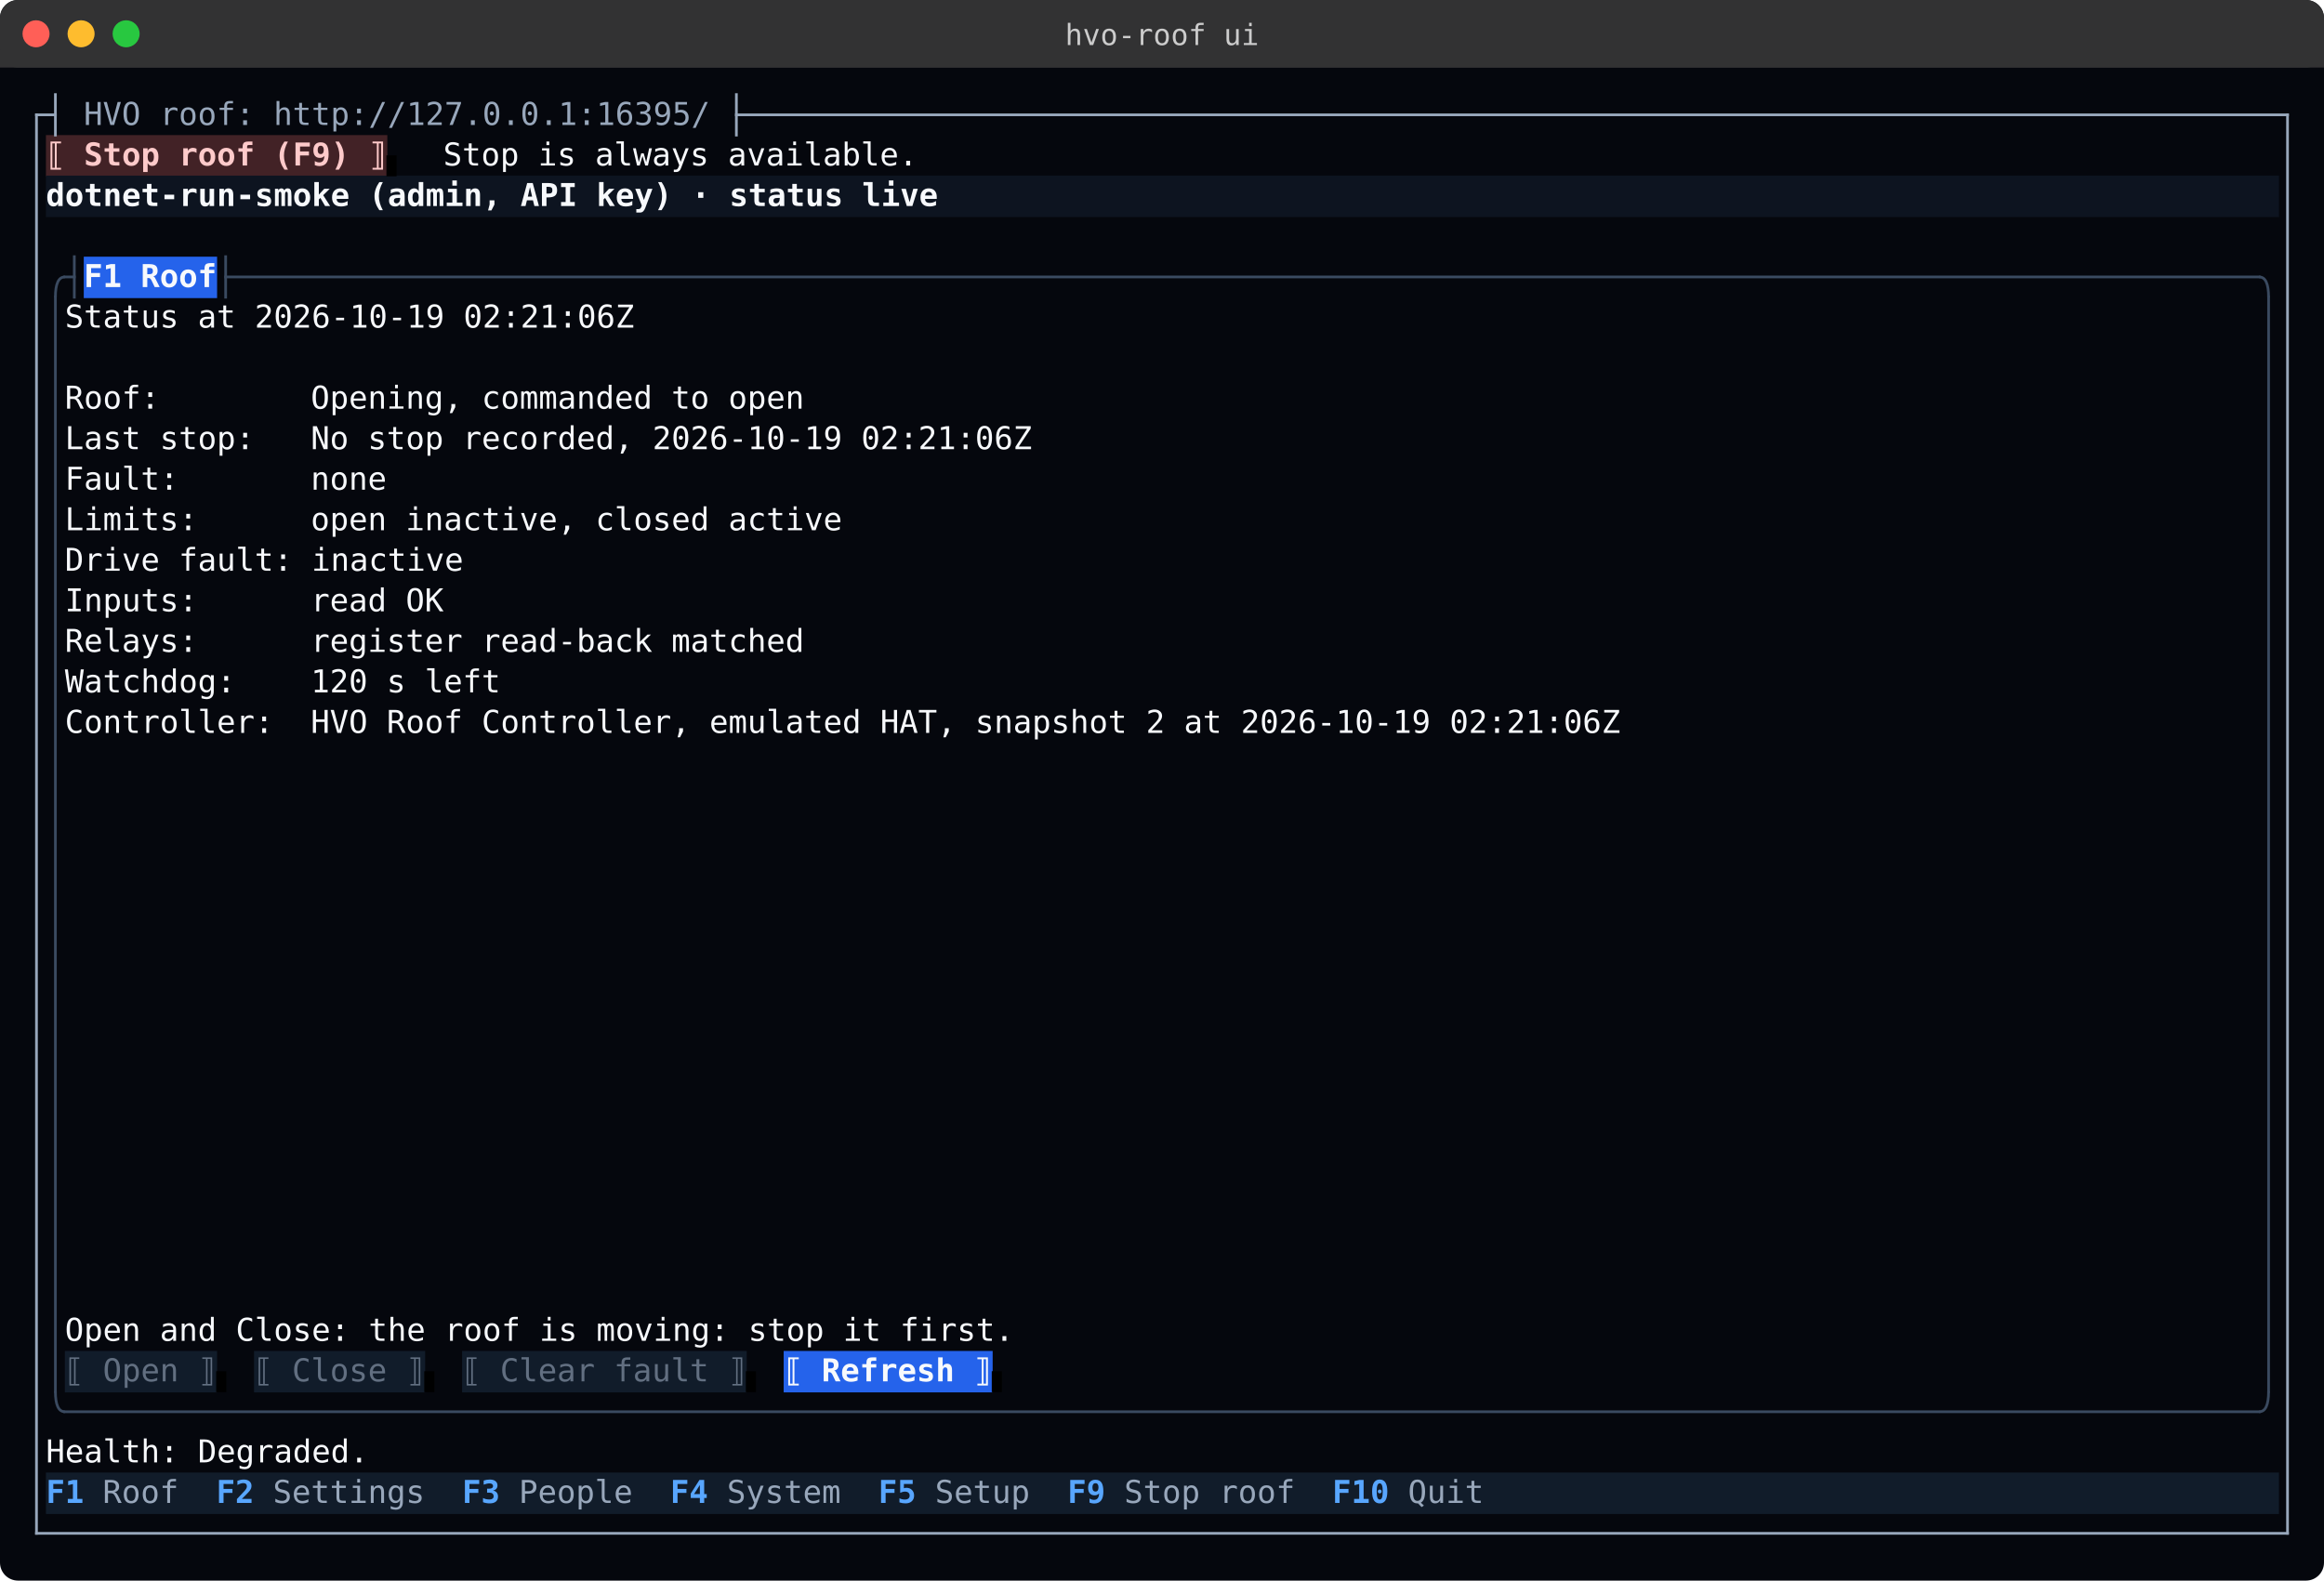
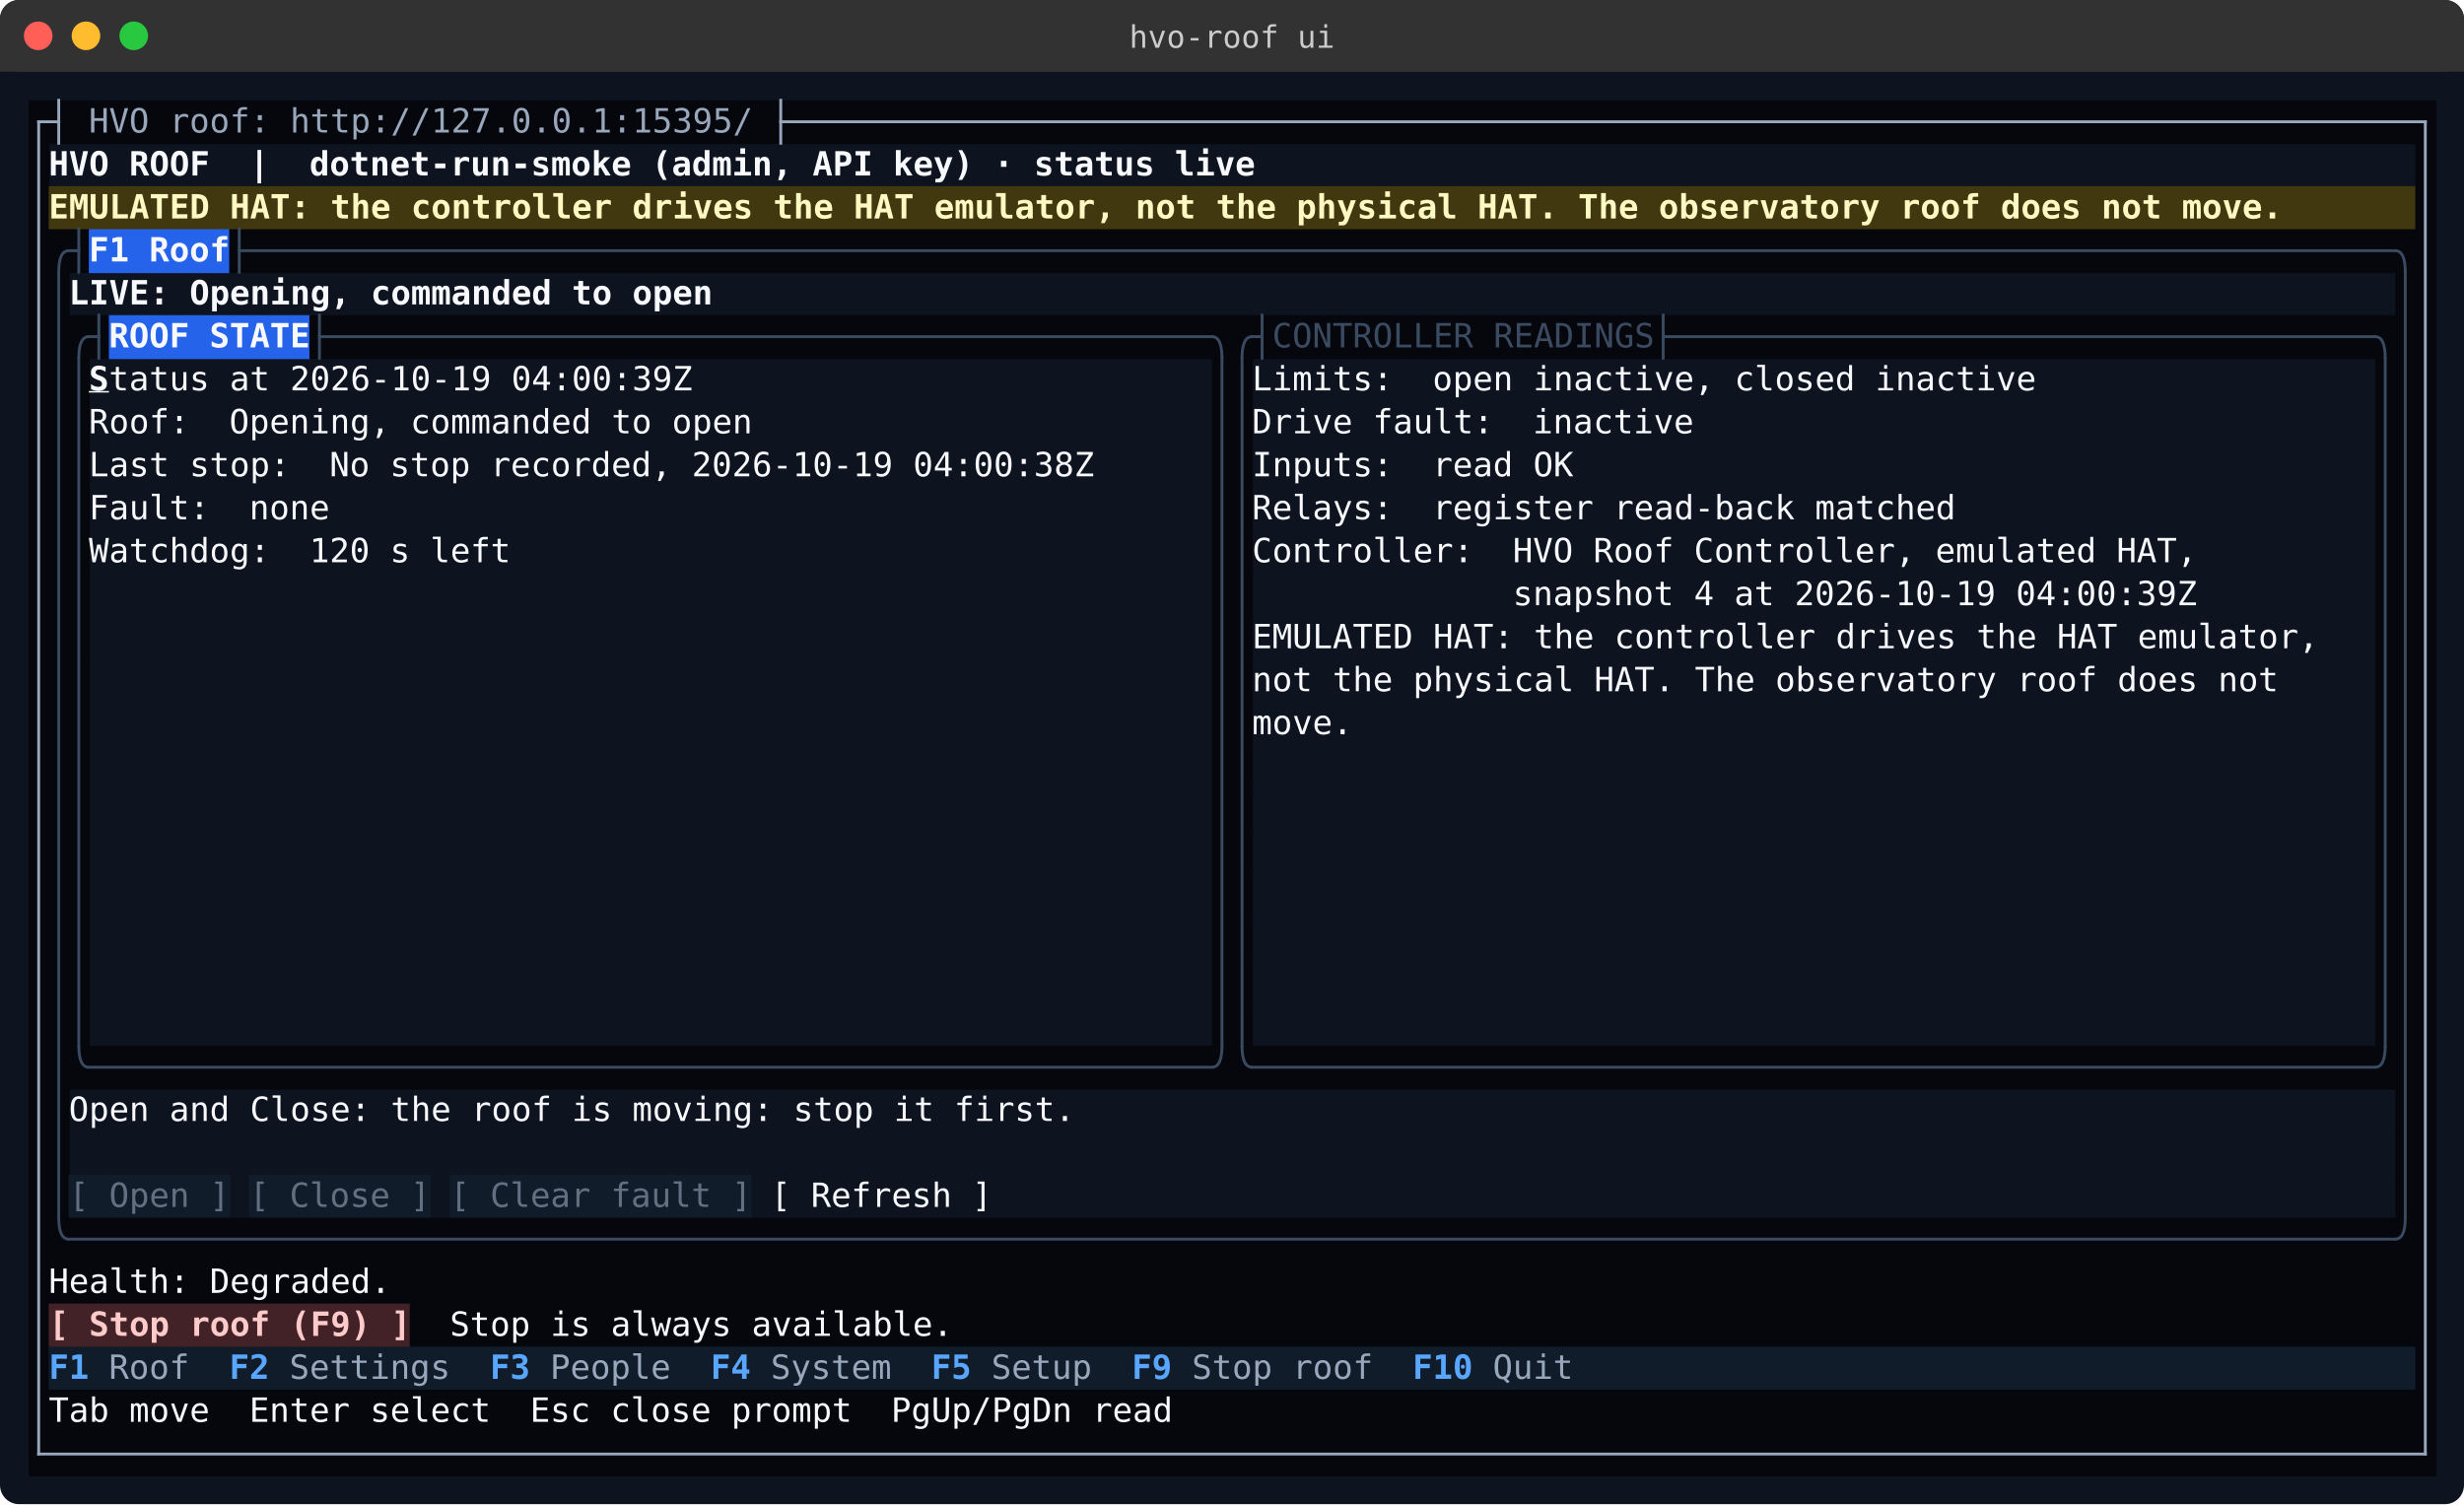
- <svg xmlns="http://www.w3.org/2000/svg" width="1032" height="702" viewBox="0 0 1032.00 702.00" role="img" aria-label="hvo-roof ui">
+ <svg xmlns="http://www.w3.org/2000/svg" width="1032" height="630" viewBox="0 0 1032.00 630.00" role="img" aria-label="hvo-roof ui">
  <g font-family="ui-monospace, SFMono-Regular, 'Cascadia Mono', 'DejaVu Sans Mono', Menlo, Consolas, 'Liberation Mono', monospace" font-size="14" xml:space="preserve" style="white-space: pre">
-     <rect x="0" y="0" width="1032.00" height="702.00" rx="8" fill="#05070d" />
+     <rect x="0" y="0" width="1032.00" height="630.00" rx="8" fill="#0d1420" />
    <rect x="0" y="0" width="1032.00" height="30" rx="8" fill="#323233" />
    <rect x="0" y="22" width="1032.00" height="8" fill="#323233" />
    <circle cx="16" cy="15.0" r="6" fill="#ff5f57" />
    <circle cx="36" cy="15.0" r="6" fill="#febc2e" />
    <circle cx="56" cy="15.0" r="6" fill="#28c840" />
    <text x="516.00" y="20.0" fill="#cccccc" text-anchor="middle" font-size="13">hvo-roof ui</text>
-     <rect x="20.40" y="60" width="151.60" height="18.4" fill="#422226" />
-     <rect x="20.40" y="78" width="991.60" height="18.4" fill="#0d1420" />
-     <rect x="37.20" y="114" width="59.20" height="18.4" fill="#2563eb" />
-     <rect x="28.80" y="600" width="67.60" height="18.4" fill="#111c2a" />
-     <rect x="112.80" y="600" width="76.00" height="18.4" fill="#111c2a" />
-     <rect x="205.20" y="600" width="126.40" height="18.4" fill="#111c2a" />
-     <rect x="348.00" y="600" width="92.80" height="18.4" fill="#2563eb" />
-     <rect x="20.40" y="654" width="991.60" height="18.4" fill="#111c2a" />
-     <rect x="171.60" y="69.00" width="4.50" height="9.30" fill="#000000" />
-     <rect x="96.00" y="609.00" width="4.50" height="9.30" fill="#000000" />
-     <rect x="188.40" y="609.00" width="4.50" height="9.30" fill="#000000" />
-     <rect x="331.20" y="609.00" width="4.50" height="9.30" fill="#000000" />
-     <rect x="440.40" y="609.00" width="4.50" height="9.30" fill="#000000" />
-     <line x1="16.20" y1="50.40" x2="16.20" y2="681.60" stroke="#98a7bb" stroke-width="1.2" />
+     <rect x="12.00" y="42" width="1008.40" height="18.4" fill="#05070d" />
+     <rect x="12.00" y="60" width="8.80" height="18.4" fill="#05070d" />
+     <rect x="1011.60" y="60" width="8.80" height="18.4" fill="#05070d" />
+     <rect x="12.00" y="78" width="8.80" height="18.4" fill="#05070d" />
+     <rect x="20.40" y="78" width="991.60" height="18.4" fill="#42380f" />
+     <rect x="1011.60" y="78" width="8.80" height="18.4" fill="#05070d" />
+     <rect x="12.00" y="96" width="25.60" height="18.4" fill="#05070d" />
+     <rect x="37.20" y="96" width="59.20" height="18.4" fill="#2563eb" />
+     <rect x="96.00" y="96" width="924.40" height="18.4" fill="#05070d" />
+     <rect x="12.00" y="114" width="17.20" height="18.4" fill="#05070d" />
+     <rect x="1003.20" y="114" width="17.20" height="18.4" fill="#05070d" />
+     <rect x="12.00" y="132" width="34.00" height="18.4" fill="#05070d" />
+     <rect x="45.60" y="132" width="84.40" height="18.4" fill="#2563eb" />
+     <rect x="129.60" y="132" width="890.80" height="18.4" fill="#05070d" />
+     <rect x="12.00" y="150" width="25.60" height="18.4" fill="#05070d" />
+     <rect x="507.60" y="150" width="17.20" height="18.4" fill="#05070d" />
+     <rect x="994.80" y="150" width="25.60" height="18.4" fill="#05070d" />
+     <rect x="12.00" y="168" width="25.60" height="18.4" fill="#05070d" />
+     <rect x="507.60" y="168" width="17.20" height="18.4" fill="#05070d" />
+     <rect x="994.80" y="168" width="25.60" height="18.4" fill="#05070d" />
+     <rect x="12.00" y="186" width="25.60" height="18.4" fill="#05070d" />
+     <rect x="507.60" y="186" width="17.20" height="18.4" fill="#05070d" />
+     <rect x="994.80" y="186" width="25.60" height="18.4" fill="#05070d" />
+     <rect x="12.00" y="204" width="25.60" height="18.4" fill="#05070d" />
+     <rect x="507.60" y="204" width="17.20" height="18.4" fill="#05070d" />
+     <rect x="994.80" y="204" width="25.60" height="18.4" fill="#05070d" />
+     <rect x="12.00" y="222" width="25.60" height="18.4" fill="#05070d" />
+     <rect x="507.60" y="222" width="17.20" height="18.4" fill="#05070d" />
+     <rect x="994.80" y="222" width="25.60" height="18.4" fill="#05070d" />
+     <rect x="12.00" y="240" width="25.60" height="18.4" fill="#05070d" />
+     <rect x="507.60" y="240" width="17.20" height="18.4" fill="#05070d" />
+     <rect x="994.80" y="240" width="25.60" height="18.4" fill="#05070d" />
+     <rect x="12.00" y="258" width="25.60" height="18.4" fill="#05070d" />
+     <rect x="507.60" y="258" width="17.20" height="18.4" fill="#05070d" />
+     <rect x="994.80" y="258" width="25.60" height="18.4" fill="#05070d" />
+     <rect x="12.00" y="276" width="25.60" height="18.4" fill="#05070d" />
+     <rect x="507.60" y="276" width="17.20" height="18.4" fill="#05070d" />
+     <rect x="994.80" y="276" width="25.60" height="18.4" fill="#05070d" />
+     <rect x="12.00" y="294" width="25.60" height="18.4" fill="#05070d" />
+     <rect x="507.60" y="294" width="17.20" height="18.4" fill="#05070d" />
+     <rect x="994.80" y="294" width="25.60" height="18.4" fill="#05070d" />
+     <rect x="12.00" y="312" width="25.60" height="18.4" fill="#05070d" />
+     <rect x="507.60" y="312" width="17.20" height="18.4" fill="#05070d" />
+     <rect x="994.80" y="312" width="25.60" height="18.4" fill="#05070d" />
+     <rect x="12.00" y="330" width="25.60" height="18.4" fill="#05070d" />
+     <rect x="507.60" y="330" width="17.20" height="18.4" fill="#05070d" />
+     <rect x="994.80" y="330" width="25.60" height="18.4" fill="#05070d" />
+     <rect x="12.00" y="348" width="25.60" height="18.4" fill="#05070d" />
+     <rect x="507.60" y="348" width="17.20" height="18.4" fill="#05070d" />
+     <rect x="994.80" y="348" width="25.60" height="18.4" fill="#05070d" />
+     <rect x="12.00" y="366" width="25.60" height="18.4" fill="#05070d" />
+     <rect x="507.60" y="366" width="17.20" height="18.4" fill="#05070d" />
+     <rect x="994.80" y="366" width="25.60" height="18.4" fill="#05070d" />
+     <rect x="12.00" y="384" width="25.60" height="18.4" fill="#05070d" />
+     <rect x="507.60" y="384" width="17.20" height="18.4" fill="#05070d" />
+     <rect x="994.80" y="384" width="25.60" height="18.4" fill="#05070d" />
+     <rect x="12.00" y="402" width="25.60" height="18.4" fill="#05070d" />
+     <rect x="507.60" y="402" width="17.20" height="18.4" fill="#05070d" />
+     <rect x="994.80" y="402" width="25.60" height="18.4" fill="#05070d" />
+     <rect x="12.00" y="420" width="25.60" height="18.4" fill="#05070d" />
+     <rect x="507.60" y="420" width="17.20" height="18.4" fill="#05070d" />
+     <rect x="994.80" y="420" width="25.60" height="18.4" fill="#05070d" />
+     <rect x="12.00" y="438" width="1008.40" height="18.4" fill="#05070d" />
+     <rect x="12.00" y="456" width="17.20" height="18.4" fill="#05070d" />
+     <rect x="1003.20" y="456" width="17.20" height="18.4" fill="#05070d" />
+     <rect x="12.00" y="474" width="17.20" height="18.4" fill="#05070d" />
+     <rect x="1003.20" y="474" width="17.20" height="18.4" fill="#05070d" />
+     <rect x="12.00" y="492" width="17.20" height="18.4" fill="#05070d" />
+     <rect x="28.80" y="492" width="67.60" height="18.4" fill="#111c2a" />
+     <rect x="104.40" y="492" width="76.00" height="18.4" fill="#111c2a" />
+     <rect x="188.40" y="492" width="126.40" height="18.4" fill="#111c2a" />
+     <rect x="1003.20" y="492" width="17.20" height="18.4" fill="#05070d" />
+     <rect x="12.00" y="510" width="1008.40" height="18.4" fill="#05070d" />
+     <rect x="12.00" y="528" width="1008.40" height="18.4" fill="#05070d" />
+     <rect x="12.00" y="546" width="8.80" height="18.4" fill="#05070d" />
+     <rect x="20.40" y="546" width="151.60" height="18.4" fill="#422226" />
+     <rect x="171.60" y="546" width="848.80" height="18.4" fill="#05070d" />
+     <rect x="12.00" y="564" width="8.80" height="18.4" fill="#05070d" />
+     <rect x="20.40" y="564" width="991.60" height="18.4" fill="#111c2a" />
+     <rect x="1011.60" y="564" width="8.80" height="18.4" fill="#05070d" />
+     <rect x="12.00" y="582" width="1008.40" height="18.4" fill="#05070d" />
+     <rect x="12.00" y="600" width="1008.40" height="18.4" fill="#05070d" />
+     <line x1="16.20" y1="50.40" x2="16.20" y2="609.60" stroke="#98a7bb" stroke-width="1.2" />
    <line x1="15.60" y1="51.00" x2="25.20" y2="51.00" stroke="#98a7bb" stroke-width="1.2" />
    <line x1="326.40" y1="51.00" x2="1016.40" y2="51.00" stroke="#98a7bb" stroke-width="1.2" />
    <line x1="24.60" y1="41.40" x2="24.60" y2="60.60" stroke="#98a7bb" stroke-width="1.2" />
    <line x1="327.00" y1="41.40" x2="327.00" y2="60.60" stroke="#98a7bb" stroke-width="1.2" />
-     <line x1="1015.80" y1="50.40" x2="1015.80" y2="681.60" stroke="#98a7bb" stroke-width="1.2" />
-     <line x1="33.00" y1="113.40" x2="33.00" y2="132.60" stroke="#3a4a60" stroke-width="1.2" />
-     <line x1="28.20" y1="123.00" x2="33.60" y2="123.00" stroke="#3a4a60" stroke-width="1.2" />
-     <line x1="99.60" y1="123.00" x2="1003.80" y2="123.00" stroke="#3a4a60" stroke-width="1.2" />
-     <line x1="100.20" y1="113.40" x2="100.20" y2="132.60" stroke="#3a4a60" stroke-width="1.2" />
-     <line x1="24.60" y1="131.40" x2="24.60" y2="618.60" stroke="#3a4a60" stroke-width="1.2" />
-     <line x1="1007.40" y1="131.40" x2="1007.40" y2="618.60" stroke="#3a4a60" stroke-width="1.2" />
-     <line x1="28.20" y1="627.00" x2="1003.80" y2="627.00" stroke="#3a4a60" stroke-width="1.2" />
-     <line x1="15.60" y1="681.00" x2="1016.40" y2="681.00" stroke="#98a7bb" stroke-width="1.2" />
-     <path d="M28.80,123.00 Q24.60,123.00 24.60,132.00" fill="none" stroke="#3a4a60" stroke-width="1.2" />
-     <path d="M1003.20,123.00 Q1007.40,123.00 1007.40,132.00" fill="none" stroke="#3a4a60" stroke-width="1.2" />
-     <path d="M24.60,618.00 Q24.60,627.00 28.80,627.00" fill="none" stroke="#3a4a60" stroke-width="1.2" />
-     <path d="M1007.40,618.00 Q1007.40,627.00 1003.20,627.00" fill="none" stroke="#3a4a60" stroke-width="1.2" />
-     <text x="37.20" y="55.50" fill="#98a7bb" textLength="277.20" lengthAdjust="spacingAndGlyphs">HVO roof: http://127.0.0.1:16395/</text>
-     <text x="20.40" y="73.50" fill="#fecaca" textLength="151.20" lengthAdjust="spacingAndGlyphs" font-weight="bold">⟦ Stop roof (F9) ⟧</text>
-     <text x="196.80" y="73.50" fill="#f7f9fc" textLength="210.00" lengthAdjust="spacingAndGlyphs">Stop is always available.</text>
-     <text x="20.40" y="91.50" fill="#f7f9fc" textLength="394.80" lengthAdjust="spacingAndGlyphs" font-weight="bold">dotnet-run-smoke (admin, API key) · status live</text>
-     <text x="37.20" y="127.50" fill="#f7f9fc" textLength="58.80" lengthAdjust="spacingAndGlyphs" font-weight="bold">F1 Roof</text>
-     <text x="28.80" y="145.50" fill="#f7f9fc" textLength="252.00" lengthAdjust="spacingAndGlyphs">Status at 2026-10-19 02:21:06Z</text>
-     <text x="28.80" y="181.50" fill="#f7f9fc" textLength="42.00" lengthAdjust="spacingAndGlyphs">Roof:</text>
-     <text x="138.00" y="181.50" fill="#f7f9fc" textLength="218.40" lengthAdjust="spacingAndGlyphs">Opening, commanded to open</text>
-     <text x="28.80" y="199.50" fill="#f7f9fc" textLength="84.00" lengthAdjust="spacingAndGlyphs">Last stop:</text>
-     <text x="138.00" y="199.50" fill="#f7f9fc" textLength="319.20" lengthAdjust="spacingAndGlyphs">No stop recorded, 2026-10-19 02:21:06Z</text>
-     <text x="28.80" y="217.50" fill="#f7f9fc" textLength="50.40" lengthAdjust="spacingAndGlyphs">Fault:</text>
-     <text x="138.00" y="217.50" fill="#f7f9fc" textLength="33.60" lengthAdjust="spacingAndGlyphs">none</text>
-     <text x="28.80" y="235.50" fill="#f7f9fc" textLength="58.80" lengthAdjust="spacingAndGlyphs">Limits:</text>
-     <text x="138.00" y="235.50" fill="#f7f9fc" textLength="235.20" lengthAdjust="spacingAndGlyphs">open inactive, closed active</text>
-     <text x="28.80" y="253.50" fill="#f7f9fc" textLength="176.40" lengthAdjust="spacingAndGlyphs">Drive fault: inactive</text>
-     <text x="28.80" y="271.50" fill="#f7f9fc" textLength="58.80" lengthAdjust="spacingAndGlyphs">Inputs:</text>
-     <text x="138.00" y="271.50" fill="#f7f9fc" textLength="58.80" lengthAdjust="spacingAndGlyphs">read OK</text>
-     <text x="28.80" y="289.50" fill="#f7f9fc" textLength="58.80" lengthAdjust="spacingAndGlyphs">Relays:</text>
-     <text x="138.00" y="289.50" fill="#f7f9fc" textLength="218.40" lengthAdjust="spacingAndGlyphs">register read-back matched</text>
-     <text x="28.80" y="307.50" fill="#f7f9fc" textLength="75.60" lengthAdjust="spacingAndGlyphs">Watchdog:</text>
-     <text x="138.00" y="307.50" fill="#f7f9fc" textLength="84.00" lengthAdjust="spacingAndGlyphs">120 s left</text>
-     <text x="28.80" y="325.50" fill="#f7f9fc" textLength="92.40" lengthAdjust="spacingAndGlyphs">Controller:</text>
-     <text x="138.00" y="325.50" fill="#f7f9fc" textLength="579.60" lengthAdjust="spacingAndGlyphs">HVO Roof Controller, emulated HAT, snapshot 2 at 2026-10-19 02:21:06Z</text>
-     <text x="28.80" y="595.50" fill="#f7f9fc" textLength="420.00" lengthAdjust="spacingAndGlyphs">Open and Close: the roof is moving: stop it first.</text>
-     <text x="28.80" y="613.50" fill="#98a7bb" textLength="67.20" lengthAdjust="spacingAndGlyphs" opacity="0.6">⟦ Open ⟧</text>
-     <text x="112.80" y="613.50" fill="#98a7bb" textLength="75.60" lengthAdjust="spacingAndGlyphs" opacity="0.6">⟦ Close ⟧</text>
-     <text x="205.20" y="613.50" fill="#98a7bb" textLength="126.00" lengthAdjust="spacingAndGlyphs" opacity="0.6">⟦ Clear fault ⟧</text>
-     <text x="348.00" y="613.50" fill="#f7f9fc" textLength="92.40" lengthAdjust="spacingAndGlyphs" font-weight="bold">⟦ Refresh ⟧</text>
-     <text x="20.40" y="649.50" fill="#f7f9fc" textLength="142.80" lengthAdjust="spacingAndGlyphs">Health: Degraded.</text>
-     <text x="20.40" y="667.50" fill="#58a6ff" textLength="16.80" lengthAdjust="spacingAndGlyphs" font-weight="bold">F1</text>
-     <text x="45.60" y="667.50" fill="#98a7bb" textLength="33.60" lengthAdjust="spacingAndGlyphs">Roof</text>
-     <text x="96.00" y="667.50" fill="#58a6ff" textLength="16.80" lengthAdjust="spacingAndGlyphs" font-weight="bold">F2</text>
-     <text x="121.20" y="667.50" fill="#98a7bb" textLength="67.20" lengthAdjust="spacingAndGlyphs">Settings</text>
-     <text x="205.20" y="667.50" fill="#58a6ff" textLength="16.80" lengthAdjust="spacingAndGlyphs" font-weight="bold">F3</text>
-     <text x="230.40" y="667.50" fill="#98a7bb" textLength="50.40" lengthAdjust="spacingAndGlyphs">People</text>
-     <text x="297.60" y="667.50" fill="#58a6ff" textLength="16.80" lengthAdjust="spacingAndGlyphs" font-weight="bold">F4</text>
-     <text x="322.80" y="667.50" fill="#98a7bb" textLength="50.40" lengthAdjust="spacingAndGlyphs">System</text>
-     <text x="390.00" y="667.50" fill="#58a6ff" textLength="16.80" lengthAdjust="spacingAndGlyphs" font-weight="bold">F5</text>
-     <text x="415.20" y="667.50" fill="#98a7bb" textLength="42.00" lengthAdjust="spacingAndGlyphs">Setup</text>
-     <text x="474.00" y="667.50" fill="#58a6ff" textLength="16.80" lengthAdjust="spacingAndGlyphs" font-weight="bold">F9</text>
-     <text x="499.20" y="667.50" fill="#98a7bb" textLength="75.60" lengthAdjust="spacingAndGlyphs">Stop roof</text>
-     <text x="591.60" y="667.50" fill="#58a6ff" textLength="25.20" lengthAdjust="spacingAndGlyphs" font-weight="bold">F10</text>
-     <text x="625.20" y="667.50" fill="#98a7bb" textLength="33.60" lengthAdjust="spacingAndGlyphs">Quit</text>
+     <line x1="1015.80" y1="50.40" x2="1015.80" y2="609.60" stroke="#98a7bb" stroke-width="1.2" />
+     <line x1="33.00" y1="95.40" x2="33.00" y2="114.60" stroke="#3a4a60" stroke-width="1.2" />
+     <line x1="33.00" y1="149.40" x2="33.00" y2="438.60" stroke="#3a4a60" stroke-width="1.2" />
+     <line x1="28.20" y1="105.00" x2="33.60" y2="105.00" stroke="#3a4a60" stroke-width="1.2" />
+     <line x1="99.60" y1="105.00" x2="1003.80" y2="105.00" stroke="#3a4a60" stroke-width="1.2" />
+     <line x1="100.20" y1="95.40" x2="100.20" y2="114.60" stroke="#3a4a60" stroke-width="1.2" />
+     <line x1="24.60" y1="113.40" x2="24.60" y2="510.60" stroke="#3a4a60" stroke-width="1.2" />
+     <line x1="1007.40" y1="113.40" x2="1007.40" y2="510.60" stroke="#3a4a60" stroke-width="1.2" />
+     <line x1="41.40" y1="131.40" x2="41.40" y2="150.60" stroke="#3a4a60" stroke-width="1.2" />
+     <line x1="36.60" y1="141.00" x2="42.00" y2="141.00" stroke="#3a4a60" stroke-width="1.2" />
+     <line x1="133.20" y1="141.00" x2="508.20" y2="141.00" stroke="#3a4a60" stroke-width="1.2" />
+     <line x1="523.80" y1="141.00" x2="529.20" y2="141.00" stroke="#3a4a60" stroke-width="1.2" />
+     <line x1="696.00" y1="141.00" x2="995.40" y2="141.00" stroke="#3a4a60" stroke-width="1.2" />
+     <line x1="133.80" y1="131.40" x2="133.80" y2="150.60" stroke="#3a4a60" stroke-width="1.2" />
+     <line x1="528.60" y1="131.40" x2="528.60" y2="150.60" stroke="#3a4a60" stroke-width="1.2" />
+     <line x1="696.60" y1="131.40" x2="696.60" y2="150.60" stroke="#3a4a60" stroke-width="1.2" />
+     <line x1="511.80" y1="149.40" x2="511.80" y2="438.60" stroke="#3a4a60" stroke-width="1.2" />
+     <line x1="520.20" y1="149.40" x2="520.20" y2="438.60" stroke="#3a4a60" stroke-width="1.2" />
+     <line x1="999.00" y1="149.40" x2="999.00" y2="438.60" stroke="#3a4a60" stroke-width="1.2" />
+     <line x1="36.60" y1="447.00" x2="508.20" y2="447.00" stroke="#3a4a60" stroke-width="1.2" />
+     <line x1="523.80" y1="447.00" x2="995.40" y2="447.00" stroke="#3a4a60" stroke-width="1.2" />
+     <line x1="28.20" y1="519.00" x2="1003.80" y2="519.00" stroke="#3a4a60" stroke-width="1.2" />
+     <line x1="15.60" y1="609.00" x2="1016.40" y2="609.00" stroke="#98a7bb" stroke-width="1.2" />
+     <path d="M28.80,105.00 Q24.60,105.00 24.60,114.00" fill="none" stroke="#3a4a60" stroke-width="1.2" />
+     <path d="M1003.20,105.00 Q1007.40,105.00 1007.40,114.00" fill="none" stroke="#3a4a60" stroke-width="1.2" />
+     <path d="M37.20,141.00 Q33.00,141.00 33.00,150.00" fill="none" stroke="#3a4a60" stroke-width="1.2" />
+     <path d="M507.60,141.00 Q511.80,141.00 511.80,150.00" fill="none" stroke="#3a4a60" stroke-width="1.2" />
+     <path d="M524.40,141.00 Q520.20,141.00 520.20,150.00" fill="none" stroke="#3a4a60" stroke-width="1.2" />
+     <path d="M994.80,141.00 Q999.00,141.00 999.00,150.00" fill="none" stroke="#3a4a60" stroke-width="1.2" />
+     <path d="M33.00,438.00 Q33.00,447.00 37.20,447.00" fill="none" stroke="#3a4a60" stroke-width="1.2" />
+     <path d="M511.80,438.00 Q511.80,447.00 507.60,447.00" fill="none" stroke="#3a4a60" stroke-width="1.2" />
+     <path d="M520.20,438.00 Q520.20,447.00 524.40,447.00" fill="none" stroke="#3a4a60" stroke-width="1.2" />
+     <path d="M999.00,438.00 Q999.00,447.00 994.80,447.00" fill="none" stroke="#3a4a60" stroke-width="1.2" />
+     <path d="M24.60,510.00 Q24.60,519.00 28.80,519.00" fill="none" stroke="#3a4a60" stroke-width="1.2" />
+     <path d="M1007.40,510.00 Q1007.40,519.00 1003.20,519.00" fill="none" stroke="#3a4a60" stroke-width="1.2" />
+     <text x="37.20" y="55.50" fill="#98a7bb" textLength="277.20" lengthAdjust="spacingAndGlyphs">HVO roof: http://127.0.0.1:15395/</text>
+     <text x="20.40" y="73.50" fill="#f7f9fc" textLength="67.20" lengthAdjust="spacingAndGlyphs" font-weight="bold">HVO ROOF</text>
+     <text x="104.40" y="73.50" fill="#f7f9fc" font-weight="bold">|</text>
+     <text x="129.60" y="73.50" fill="#f7f9fc" textLength="394.80" lengthAdjust="spacingAndGlyphs" font-weight="bold">dotnet-run-smoke (admin, API key) · status live</text>
+     <text x="20.40" y="91.50" fill="#fef9c3" textLength="932.40" lengthAdjust="spacingAndGlyphs" font-weight="bold">EMULATED HAT: the controller drives the HAT emulator, not the physical HAT. The observatory roof does not move.</text>
+     <text x="37.20" y="109.50" fill="#f7f9fc" textLength="58.80" lengthAdjust="spacingAndGlyphs" font-weight="bold">F1 Roof</text>
+     <text x="28.80" y="127.50" fill="#f7f9fc" textLength="268.80" lengthAdjust="spacingAndGlyphs" font-weight="bold">LIVE: Opening, commanded to open</text>
+     <text x="45.60" y="145.50" fill="#f7f9fc" textLength="84.00" lengthAdjust="spacingAndGlyphs" font-weight="bold">ROOF STATE</text>
+     <text x="532.80" y="145.50" fill="#3a4a60" textLength="159.60" lengthAdjust="spacingAndGlyphs">CONTROLLER READINGS</text>
+     <text x="37.20" y="163.50" fill="#f7f9fc" font-weight="bold" text-decoration="underline">S</text>
+     <text x="45.60" y="163.50" fill="#f7f9fc" textLength="243.60" lengthAdjust="spacingAndGlyphs">tatus at 2026-10-19 04:00:39Z</text>
+     <text x="524.40" y="163.50" fill="#f7f9fc" textLength="58.80" lengthAdjust="spacingAndGlyphs">Limits:</text>
+     <text x="600.00" y="163.50" fill="#f7f9fc" textLength="252.00" lengthAdjust="spacingAndGlyphs">open inactive, closed inactive</text>
+     <text x="37.20" y="181.50" fill="#f7f9fc" textLength="42.00" lengthAdjust="spacingAndGlyphs">Roof:</text>
+     <text x="96.00" y="181.50" fill="#f7f9fc" textLength="218.40" lengthAdjust="spacingAndGlyphs">Opening, commanded to open</text>
+     <text x="524.40" y="181.50" fill="#f7f9fc" textLength="100.80" lengthAdjust="spacingAndGlyphs">Drive fault:</text>
+     <text x="642.00" y="181.50" fill="#f7f9fc" textLength="67.20" lengthAdjust="spacingAndGlyphs">inactive</text>
+     <text x="37.20" y="199.50" fill="#f7f9fc" textLength="84.00" lengthAdjust="spacingAndGlyphs">Last stop:</text>
+     <text x="138.00" y="199.50" fill="#f7f9fc" textLength="319.20" lengthAdjust="spacingAndGlyphs">No stop recorded, 2026-10-19 04:00:38Z</text>
+     <text x="524.40" y="199.50" fill="#f7f9fc" textLength="58.80" lengthAdjust="spacingAndGlyphs">Inputs:</text>
+     <text x="600.00" y="199.50" fill="#f7f9fc" textLength="58.80" lengthAdjust="spacingAndGlyphs">read OK</text>
+     <text x="37.20" y="217.50" fill="#f7f9fc" textLength="50.40" lengthAdjust="spacingAndGlyphs">Fault:</text>
+     <text x="104.40" y="217.50" fill="#f7f9fc" textLength="33.60" lengthAdjust="spacingAndGlyphs">none</text>
+     <text x="524.40" y="217.50" fill="#f7f9fc" textLength="58.80" lengthAdjust="spacingAndGlyphs">Relays:</text>
+     <text x="600.00" y="217.50" fill="#f7f9fc" textLength="218.40" lengthAdjust="spacingAndGlyphs">register read-back matched</text>
+     <text x="37.20" y="235.50" fill="#f7f9fc" textLength="75.60" lengthAdjust="spacingAndGlyphs">Watchdog:</text>
+     <text x="129.60" y="235.50" fill="#f7f9fc" textLength="84.00" lengthAdjust="spacingAndGlyphs">120 s left</text>
+     <text x="524.40" y="235.50" fill="#f7f9fc" textLength="92.40" lengthAdjust="spacingAndGlyphs">Controller:</text>
+     <text x="633.60" y="235.50" fill="#f7f9fc" textLength="285.60" lengthAdjust="spacingAndGlyphs">HVO Roof Controller, emulated HAT,</text>
+     <text x="633.60" y="253.50" fill="#f7f9fc" textLength="285.60" lengthAdjust="spacingAndGlyphs">snapshot 4 at 2026-10-19 04:00:39Z</text>
+     <text x="524.40" y="271.50" fill="#f7f9fc" textLength="445.20" lengthAdjust="spacingAndGlyphs">EMULATED HAT: the controller drives the HAT emulator,</text>
+     <text x="524.40" y="289.50" fill="#f7f9fc" textLength="428.40" lengthAdjust="spacingAndGlyphs">not the physical HAT. The observatory roof does not</text>
+     <text x="524.40" y="307.50" fill="#f7f9fc" textLength="42.00" lengthAdjust="spacingAndGlyphs">move.</text>
+     <text x="28.80" y="469.50" fill="#f7f9fc" textLength="420.00" lengthAdjust="spacingAndGlyphs">Open and Close: the roof is moving: stop it first.</text>
+     <text x="28.80" y="505.50" fill="#98a7bb" textLength="67.20" lengthAdjust="spacingAndGlyphs" opacity="0.6">[ Open ]</text>
+     <text x="104.40" y="505.50" fill="#98a7bb" textLength="75.60" lengthAdjust="spacingAndGlyphs" opacity="0.6">[ Close ]</text>
+     <text x="188.40" y="505.50" fill="#98a7bb" textLength="126.00" lengthAdjust="spacingAndGlyphs" opacity="0.6">[ Clear fault ]</text>
+     <text x="322.80" y="505.50" fill="#f7f9fc" textLength="92.40" lengthAdjust="spacingAndGlyphs">[ Refresh ]</text>
+     <text x="20.40" y="541.50" fill="#f7f9fc" textLength="142.80" lengthAdjust="spacingAndGlyphs">Health: Degraded.</text>
+     <text x="20.40" y="559.50" fill="#fecaca" textLength="151.20" lengthAdjust="spacingAndGlyphs" font-weight="bold">[ Stop roof (F9) ]</text>
+     <text x="188.40" y="559.50" fill="#f7f9fc" textLength="210.00" lengthAdjust="spacingAndGlyphs">Stop is always available.</text>
+     <text x="20.40" y="577.50" fill="#58a6ff" textLength="16.80" lengthAdjust="spacingAndGlyphs" font-weight="bold">F1</text>
+     <text x="45.60" y="577.50" fill="#98a7bb" textLength="33.60" lengthAdjust="spacingAndGlyphs">Roof</text>
+     <text x="96.00" y="577.50" fill="#58a6ff" textLength="16.80" lengthAdjust="spacingAndGlyphs" font-weight="bold">F2</text>
+     <text x="121.20" y="577.50" fill="#98a7bb" textLength="67.20" lengthAdjust="spacingAndGlyphs">Settings</text>
+     <text x="205.20" y="577.50" fill="#58a6ff" textLength="16.80" lengthAdjust="spacingAndGlyphs" font-weight="bold">F3</text>
+     <text x="230.40" y="577.50" fill="#98a7bb" textLength="50.40" lengthAdjust="spacingAndGlyphs">People</text>
+     <text x="297.60" y="577.50" fill="#58a6ff" textLength="16.80" lengthAdjust="spacingAndGlyphs" font-weight="bold">F4</text>
+     <text x="322.80" y="577.50" fill="#98a7bb" textLength="50.40" lengthAdjust="spacingAndGlyphs">System</text>
+     <text x="390.00" y="577.50" fill="#58a6ff" textLength="16.80" lengthAdjust="spacingAndGlyphs" font-weight="bold">F5</text>
+     <text x="415.20" y="577.50" fill="#98a7bb" textLength="42.00" lengthAdjust="spacingAndGlyphs">Setup</text>
+     <text x="474.00" y="577.50" fill="#58a6ff" textLength="16.80" lengthAdjust="spacingAndGlyphs" font-weight="bold">F9</text>
+     <text x="499.20" y="577.50" fill="#98a7bb" textLength="75.60" lengthAdjust="spacingAndGlyphs">Stop roof</text>
+     <text x="591.60" y="577.50" fill="#58a6ff" textLength="25.20" lengthAdjust="spacingAndGlyphs" font-weight="bold">F10</text>
+     <text x="625.20" y="577.50" fill="#98a7bb" textLength="33.60" lengthAdjust="spacingAndGlyphs">Quit</text>
+     <text x="20.40" y="595.50" fill="#f7f9fc" textLength="67.20" lengthAdjust="spacingAndGlyphs">Tab move</text>
+     <text x="104.40" y="595.50" fill="#f7f9fc" textLength="100.80" lengthAdjust="spacingAndGlyphs">Enter select</text>
+     <text x="222.00" y="595.50" fill="#f7f9fc" textLength="134.40" lengthAdjust="spacingAndGlyphs">Esc close prompt</text>
+     <text x="373.20" y="595.50" fill="#f7f9fc" textLength="117.60" lengthAdjust="spacingAndGlyphs">PgUp/PgDn read</text>
  </g>
</svg>
